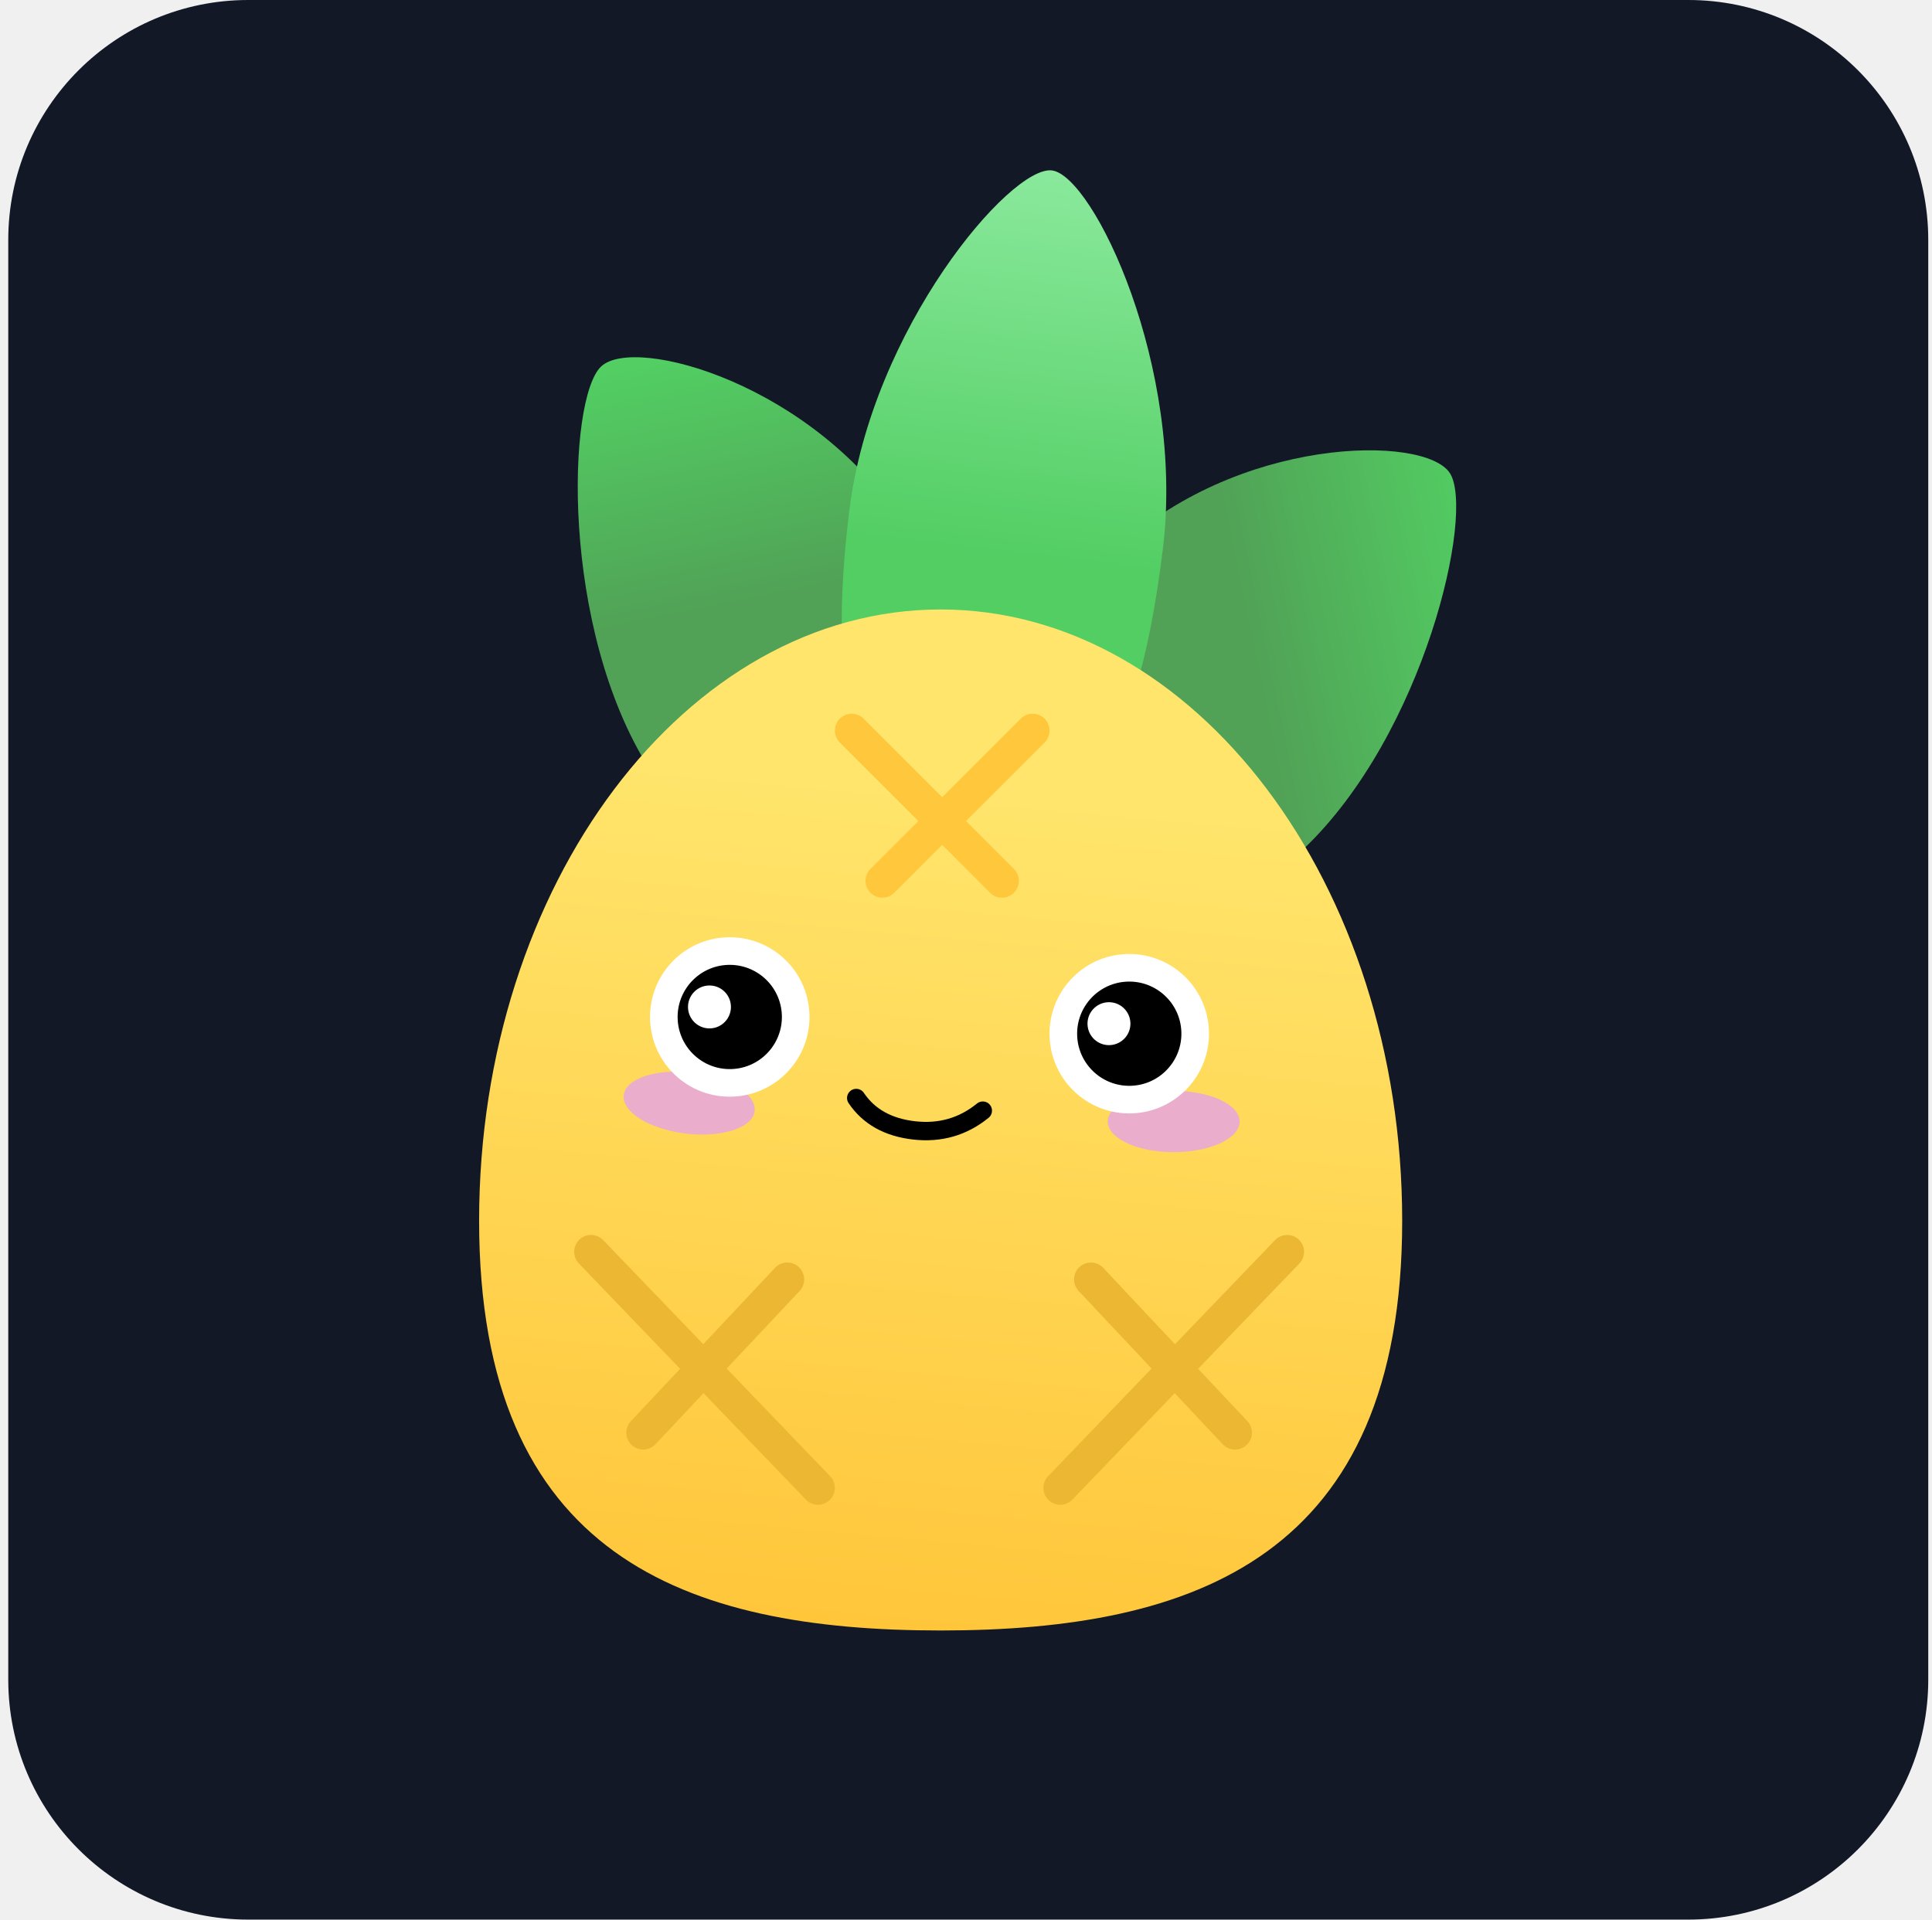
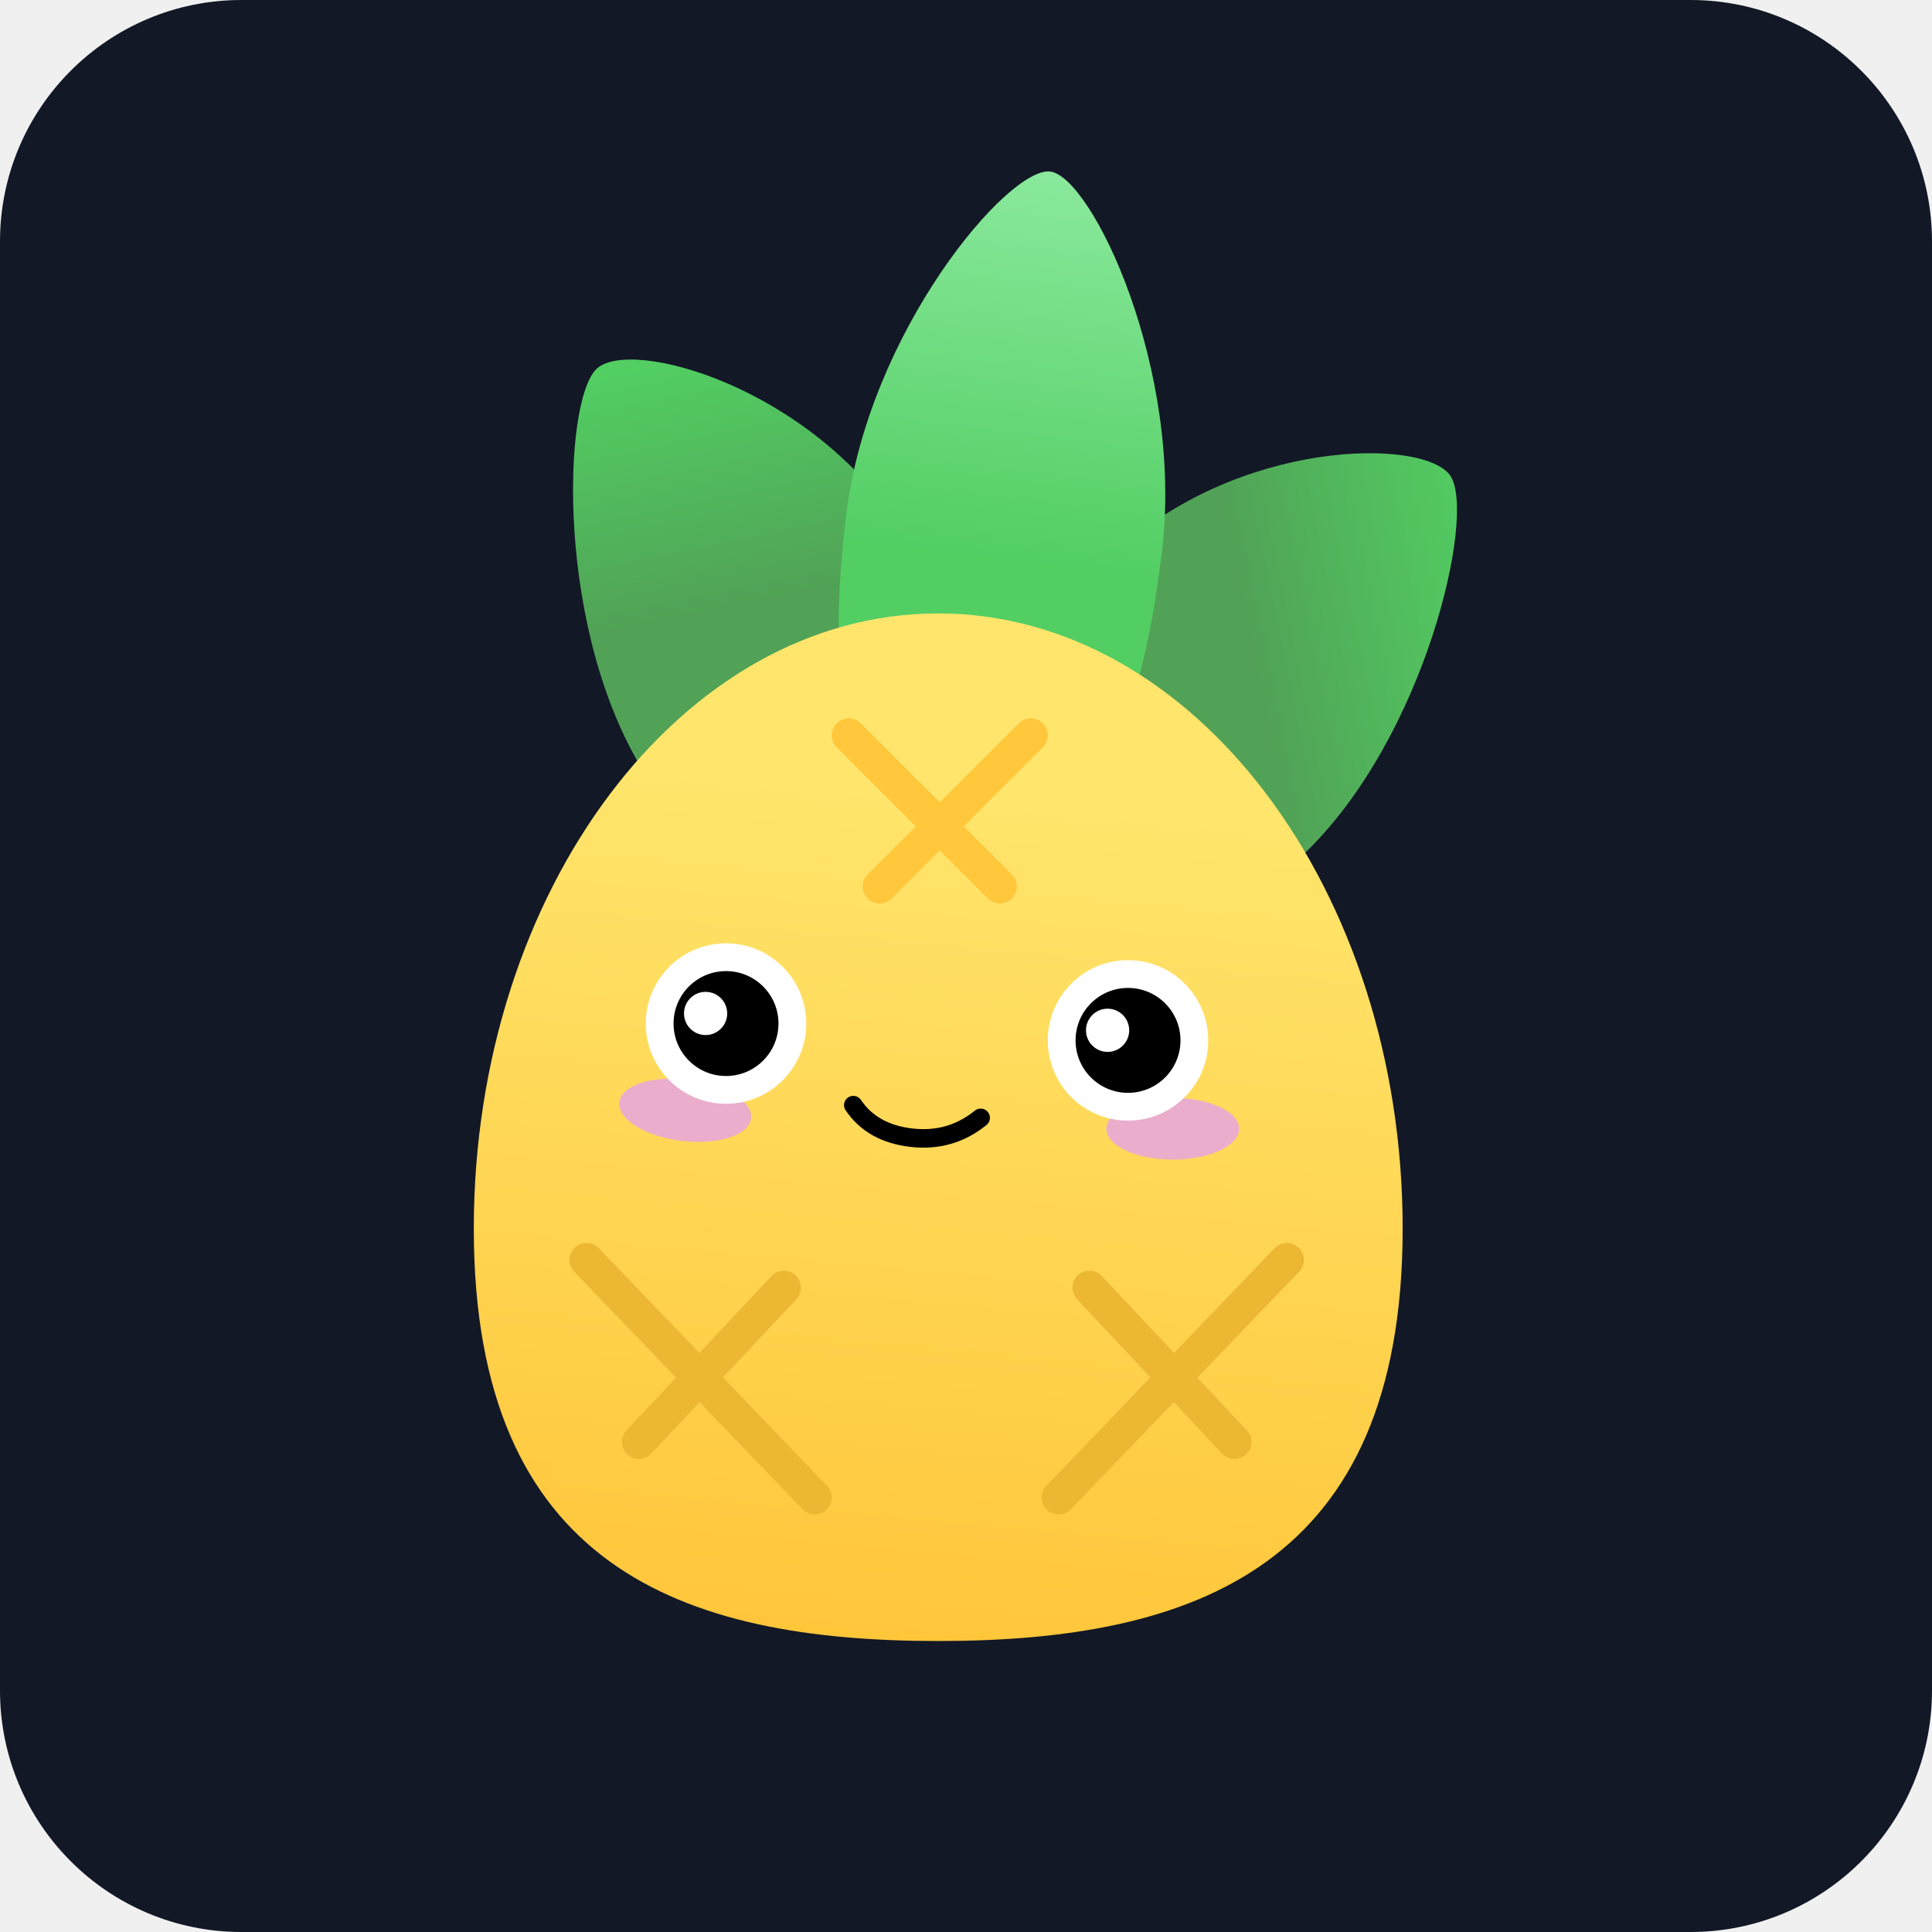
- <svg xmlns="http://www.w3.org/2000/svg" width="161" height="160" viewBox="0 0 161 160" fill="none">
-   <rect x="0.688" width="160" height="160" rx="20" fill="#121826" />
-   <g clip-path="url(#clip0_2014_24415)">
-     <path fill-rule="evenodd" clip-rule="evenodd" d="M77.137 73.199C85.384 65.341 82.868 55.623 75.398 43.846C67.928 32.069 52.892 27.879 50.087 30.552C47.282 33.225 46.66 52.333 54.13 64.109C61.599 75.886 68.889 81.057 77.137 73.199Z" fill="url(#paint0_linear_2014_24415)" />
-     <path fill-rule="evenodd" clip-rule="evenodd" d="M84.268 74.287C90.37 83.907 98.527 80.389 108.624 70.769C118.72 61.15 122.907 42.722 120.832 39.45C118.757 36.178 102.986 36.343 92.889 45.962C82.792 55.582 78.166 64.667 84.268 74.287Z" fill="url(#paint1_linear_2014_24415)" />
-     <path fill-rule="evenodd" clip-rule="evenodd" d="M80.932 68.995C91.063 70.239 95.047 60.879 96.905 45.749C98.763 30.619 91.105 14.628 87.659 14.205C84.213 13.782 72.636 27.412 70.779 42.541C68.921 57.671 70.8 67.751 80.932 68.995Z" fill="url(#paint2_linear_2014_24415)" />
-     <path fill-rule="evenodd" clip-rule="evenodd" d="M78.381 135.902C99.623 135.902 116.849 129.731 116.849 101.748C116.849 73.764 99.623 50.8 78.381 50.8C57.139 50.8 39.926 73.764 39.926 101.748C39.926 129.731 57.139 135.902 78.381 135.902Z" fill="url(#paint3_linear_2014_24415)" />
-     <path d="M97.81 96.034C100.844 96.034 103.304 94.89 103.304 93.479C103.304 92.067 100.844 90.923 97.81 90.923C94.775 90.923 92.315 92.067 92.315 93.479C92.315 94.89 94.775 96.034 97.81 96.034Z" fill="#EAADCC" />
-     <path d="M57.12 94.482C60.132 94.852 62.713 94.016 62.885 92.615C63.057 91.214 60.755 89.779 57.743 89.409C54.731 89.039 52.15 89.875 51.978 91.276C51.806 92.677 54.108 94.112 57.12 94.482Z" fill="#EAADCC" />
-     <path d="M81.9 92.574C80.247 93.918 78.337 94.466 76.17 94.219C74.004 93.971 72.398 93.072 71.353 91.521" stroke="black" stroke-width="1.533" stroke-linecap="round" stroke-linejoin="round" />
-     <path fill-rule="evenodd" clip-rule="evenodd" d="M60.621 79.274C62.137 79.222 63.532 79.788 64.56 80.747C65.588 81.706 66.251 83.057 66.304 84.574C66.357 86.09 65.79 87.484 64.831 88.513C63.872 89.541 62.521 90.204 61.004 90.257C59.488 90.31 58.094 89.743 57.065 88.784C56.037 87.825 55.375 86.474 55.322 84.957C55.269 83.441 55.835 82.047 56.794 81.018C57.753 79.99 59.105 79.327 60.621 79.274V79.274Z" fill="black" />
-     <path fill-rule="evenodd" clip-rule="evenodd" d="M60.91 83.867C60.876 82.88 60.047 82.107 59.06 82.142C58.072 82.176 57.3 83.005 57.334 83.992C57.369 84.979 58.197 85.752 59.185 85.718C60.172 85.683 60.945 84.855 60.91 83.867Z" fill="white" />
-     <path fill-rule="evenodd" clip-rule="evenodd" d="M93.913 80.669C95.43 80.616 96.824 81.183 97.852 82.142C98.881 83.101 99.543 84.452 99.596 85.968C99.649 87.485 99.082 88.879 98.123 89.907C97.164 90.936 95.813 91.599 94.297 91.651C92.78 91.704 91.386 91.138 90.358 90.179C89.329 89.22 88.667 87.868 88.614 86.352C88.561 84.835 89.127 83.441 90.086 82.413C91.045 81.385 92.397 80.722 93.913 80.669V80.669Z" fill="black" />
-     <path d="M65.538 84.6C65.629 87.21 63.587 89.399 60.977 89.491C58.368 89.582 56.179 87.54 56.088 84.93C55.997 82.321 58.038 80.132 60.647 80.041C63.257 79.95 65.447 81.991 65.538 84.6ZM67.07 84.547C66.949 81.091 64.05 78.388 60.594 78.508C57.138 78.629 54.435 81.528 54.555 84.984C54.676 88.44 57.575 91.144 61.031 91.023C64.487 90.902 67.191 88.003 67.07 84.547Z" fill="white" stroke="white" stroke-width="0.767" />
-     <path d="M98.83 85.995C98.921 88.605 96.879 90.794 94.27 90.885C91.66 90.976 89.471 88.935 89.38 86.325C89.289 83.716 91.33 81.526 93.94 81.435C96.549 81.344 98.739 83.385 98.83 85.995ZM100.362 85.942C100.241 82.486 97.342 79.782 93.886 79.903C90.43 80.023 87.727 82.923 87.847 86.379C87.968 89.835 90.867 92.538 94.323 92.418C97.779 92.297 100.483 89.398 100.362 85.942Z" fill="white" stroke="white" stroke-width="0.767" />
-     <path fill-rule="evenodd" clip-rule="evenodd" d="M94.201 85.262C94.167 84.275 93.338 83.502 92.351 83.536C91.364 83.571 90.591 84.399 90.626 85.387C90.66 86.374 91.488 87.147 92.476 87.112C93.463 87.078 94.236 86.249 94.201 85.262Z" fill="white" />
-     <path d="M49.254 104.34L68.165 124.018" stroke="#ECB732" stroke-width="2.811" stroke-linecap="round" />
-     <path d="M65.61 106.64L53.599 119.418" stroke="#ECB732" stroke-width="2.811" stroke-linecap="round" />
-     <path d="M107.266 104.34L88.354 124.018" stroke="#ECB732" stroke-width="2.811" stroke-linecap="round" />
-     <path d="M90.91 106.64L102.921 119.418" stroke="#ECB732" stroke-width="2.811" stroke-linecap="round" />
-     <path d="M86.055 60.895L73.532 73.418" stroke="#FFC73B" stroke-width="2.811" stroke-linecap="round" />
-     <path d="M83.499 73.418L70.977 60.895" stroke="#FFC73B" stroke-width="2.811" stroke-linecap="round" />
+ <svg xmlns="http://www.w3.org/2000/svg" width="160" height="160" viewBox="0 0 160 160" fill="none">
+   <rect width="160" height="160" rx="20" fill="#121826" />
+   <g clip-path="url(#clip0_2014_24414)">
+     <path fill-rule="evenodd" clip-rule="evenodd" d="M76.449 73.199C84.697 65.341 82.18 55.623 74.71 43.846C67.241 32.069 52.205 27.879 49.399 30.552C46.594 33.225 45.972 52.333 53.442 64.109C60.912 75.886 68.202 81.057 76.449 73.199Z" fill="url(#paint0_linear_2014_24414)" />
+     <path fill-rule="evenodd" clip-rule="evenodd" d="M83.581 74.287C89.682 83.907 97.839 80.389 107.936 70.769C118.033 61.15 122.22 42.722 120.144 39.45C118.069 36.178 102.299 36.343 92.202 45.962C82.105 55.582 77.479 64.667 83.581 74.287Z" fill="url(#paint1_linear_2014_24414)" />
+     <path fill-rule="evenodd" clip-rule="evenodd" d="M80.245 68.995C90.376 70.239 94.361 60.879 96.218 45.749C98.076 30.619 90.418 14.628 86.972 14.205C83.526 13.782 71.95 27.412 70.092 42.541C68.234 57.671 70.113 67.751 80.245 68.995Z" fill="url(#paint2_linear_2014_24414)" />
+     <path fill-rule="evenodd" clip-rule="evenodd" d="M77.693 135.902C98.935 135.902 116.162 129.731 116.162 101.748C116.162 73.764 98.935 50.8 77.693 50.8C56.451 50.8 39.238 73.764 39.238 101.748C39.238 129.731 56.451 135.902 77.693 135.902Z" fill="url(#paint3_linear_2014_24414)" />
+     <path d="M97.123 96.034C100.157 96.034 102.617 94.89 102.617 93.479C102.617 92.067 100.157 90.923 97.123 90.923C94.088 90.923 91.628 92.067 91.628 93.479C91.628 94.89 94.088 96.034 97.123 96.034Z" fill="#EAADCC" />
+     <path d="M56.433 94.482C59.445 94.852 62.026 94.016 62.198 92.615C62.37 91.214 60.068 89.779 57.056 89.409C54.044 89.039 51.463 89.875 51.291 91.276C51.119 92.677 53.421 94.112 56.433 94.482Z" fill="#EAADCC" />
+     <path d="M81.213 92.574C79.56 93.918 77.65 94.466 75.483 94.219C73.317 93.971 71.711 93.072 70.666 91.521" stroke="black" stroke-width="1.533" stroke-linecap="round" stroke-linejoin="round" />
+     <path fill-rule="evenodd" clip-rule="evenodd" d="M59.934 79.274C61.45 79.222 62.845 79.788 63.873 80.747C64.901 81.706 65.564 83.057 65.617 84.574C65.67 86.09 65.103 87.484 64.144 88.513C63.185 89.541 61.834 90.204 60.317 90.257C58.801 90.31 57.407 89.743 56.378 88.784C55.35 87.825 54.688 86.474 54.635 84.957C54.582 83.441 55.148 82.047 56.107 81.018C57.066 79.99 58.417 79.327 59.934 79.274V79.274Z" fill="black" />
+     <path fill-rule="evenodd" clip-rule="evenodd" d="M60.223 83.867C60.188 82.88 59.359 82.107 58.373 82.142C57.385 82.176 56.612 83.005 56.647 83.992C56.681 84.979 57.51 85.752 58.497 85.718C59.484 85.683 60.257 84.855 60.223 83.867Z" fill="white" />
+     <path fill-rule="evenodd" clip-rule="evenodd" d="M93.226 80.669C94.743 80.616 96.137 81.183 97.165 82.142C98.194 83.101 98.856 84.452 98.909 85.968C98.962 87.485 98.395 88.879 97.436 89.907C96.477 90.936 95.126 91.599 93.61 91.651C92.093 91.704 90.699 91.138 89.671 90.179C88.642 89.22 87.98 87.868 87.927 86.352C87.874 84.835 88.44 83.441 89.399 82.413C90.358 81.385 91.71 80.722 93.226 80.669V80.669Z" fill="black" />
+     <path d="M64.851 84.6C64.942 87.21 62.901 89.399 60.291 89.491C57.681 89.582 55.492 87.54 55.401 84.93C55.31 82.321 57.351 80.132 59.961 80.041C62.571 79.95 64.76 81.991 64.851 84.6ZM66.383 84.547C66.263 81.091 63.363 78.388 59.907 78.508C56.452 78.629 53.748 81.528 53.869 84.984C53.989 88.44 56.889 91.144 60.344 91.023C63.8 90.902 66.504 88.003 66.383 84.547Z" fill="white" stroke="white" stroke-width="0.767" />
+     <path d="M98.143 85.995C98.234 88.605 96.192 90.794 93.583 90.885C90.973 90.976 88.784 88.935 88.693 86.325C88.602 83.716 90.643 81.526 93.253 81.435C95.862 81.344 98.052 83.385 98.143 85.995ZM99.675 85.942C99.554 82.486 96.655 79.782 93.199 79.903C89.743 80.023 87.04 82.923 87.16 86.379C87.281 89.835 90.18 92.538 93.636 92.418C97.092 92.297 99.796 89.398 99.675 85.942Z" fill="white" stroke="white" stroke-width="0.767" />
+     <path fill-rule="evenodd" clip-rule="evenodd" d="M93.514 85.262C93.48 84.275 92.651 83.502 91.664 83.536C90.677 83.571 89.904 84.399 89.938 85.387C89.973 86.374 90.801 87.147 91.789 87.112C92.776 87.078 93.549 86.249 93.514 85.262Z" fill="white" />
+     <path d="M48.566 104.34L67.478 124.018" stroke="#ECB732" stroke-width="2.811" stroke-linecap="round" />
+     <path d="M64.922 106.64L52.911 119.418" stroke="#ECB732" stroke-width="2.811" stroke-linecap="round" />
+     <path d="M106.578 104.34L87.667 124.018" stroke="#ECB732" stroke-width="2.811" stroke-linecap="round" />
+     <path d="M90.223 106.64L102.234 119.418" stroke="#ECB732" stroke-width="2.811" stroke-linecap="round" />
+     <path d="M85.367 60.895L72.844 73.418" stroke="#FFC73B" stroke-width="2.811" stroke-linecap="round" />
+     <path d="M82.811 73.418L70.289 60.895" stroke="#FFC73B" stroke-width="2.811" stroke-linecap="round" />
  </g>
  <defs>
-     <linearGradient id="paint0_linear_2014_24415" x1="49.003" y1="31.388" x2="53.24" y2="51.952" gradientUnits="userSpaceOnUse">
+     <linearGradient id="paint0_linear_2014_24414" x1="48.316" y1="31.388" x2="52.553" y2="51.952" gradientUnits="userSpaceOnUse">
      <stop stop-color="#52CE63" />
      <stop offset="1" stop-color="#51A256" />
    </linearGradient>
-     <linearGradient id="paint1_linear_2014_24415" x1="123.454" y1="42.792" x2="102.887" y2="47.025" gradientUnits="userSpaceOnUse">
+     <linearGradient id="paint1_linear_2014_24414" x1="122.766" y1="42.792" x2="102.2" y2="47.025" gradientUnits="userSpaceOnUse">
      <stop stop-color="#52CE63" />
      <stop offset="1" stop-color="#51A256" />
    </linearGradient>
-     <linearGradient id="paint2_linear_2014_24415" x1="87.52" y1="14.188" x2="83.564" y2="46.41" gradientUnits="userSpaceOnUse">
+     <linearGradient id="paint2_linear_2014_24414" x1="86.833" y1="14.188" x2="82.877" y2="46.41" gradientUnits="userSpaceOnUse">
      <stop stop-color="#8AE99C" />
      <stop offset="1" stop-color="#52CE63" />
    </linearGradient>
-     <linearGradient id="paint3_linear_2014_24415" x1="79.447" y1="65.67" x2="73.061" y2="135.796" gradientUnits="userSpaceOnUse">
+     <linearGradient id="paint3_linear_2014_24414" x1="78.76" y1="65.67" x2="72.374" y2="135.796" gradientUnits="userSpaceOnUse">
      <stop stop-color="#FFE56C" />
      <stop offset="1" stop-color="#FFC63A" />
    </linearGradient>
-     <clipPath id="clip0_2014_24415">
-       <rect width="81.523" height="121.902" fill="white" transform="translate(39.9258 14)" />
+     <clipPath id="clip0_2014_24414">
+       <rect width="81.523" height="121.902" fill="white" transform="translate(39.2383 14)" />
    </clipPath>
  </defs>
</svg>
